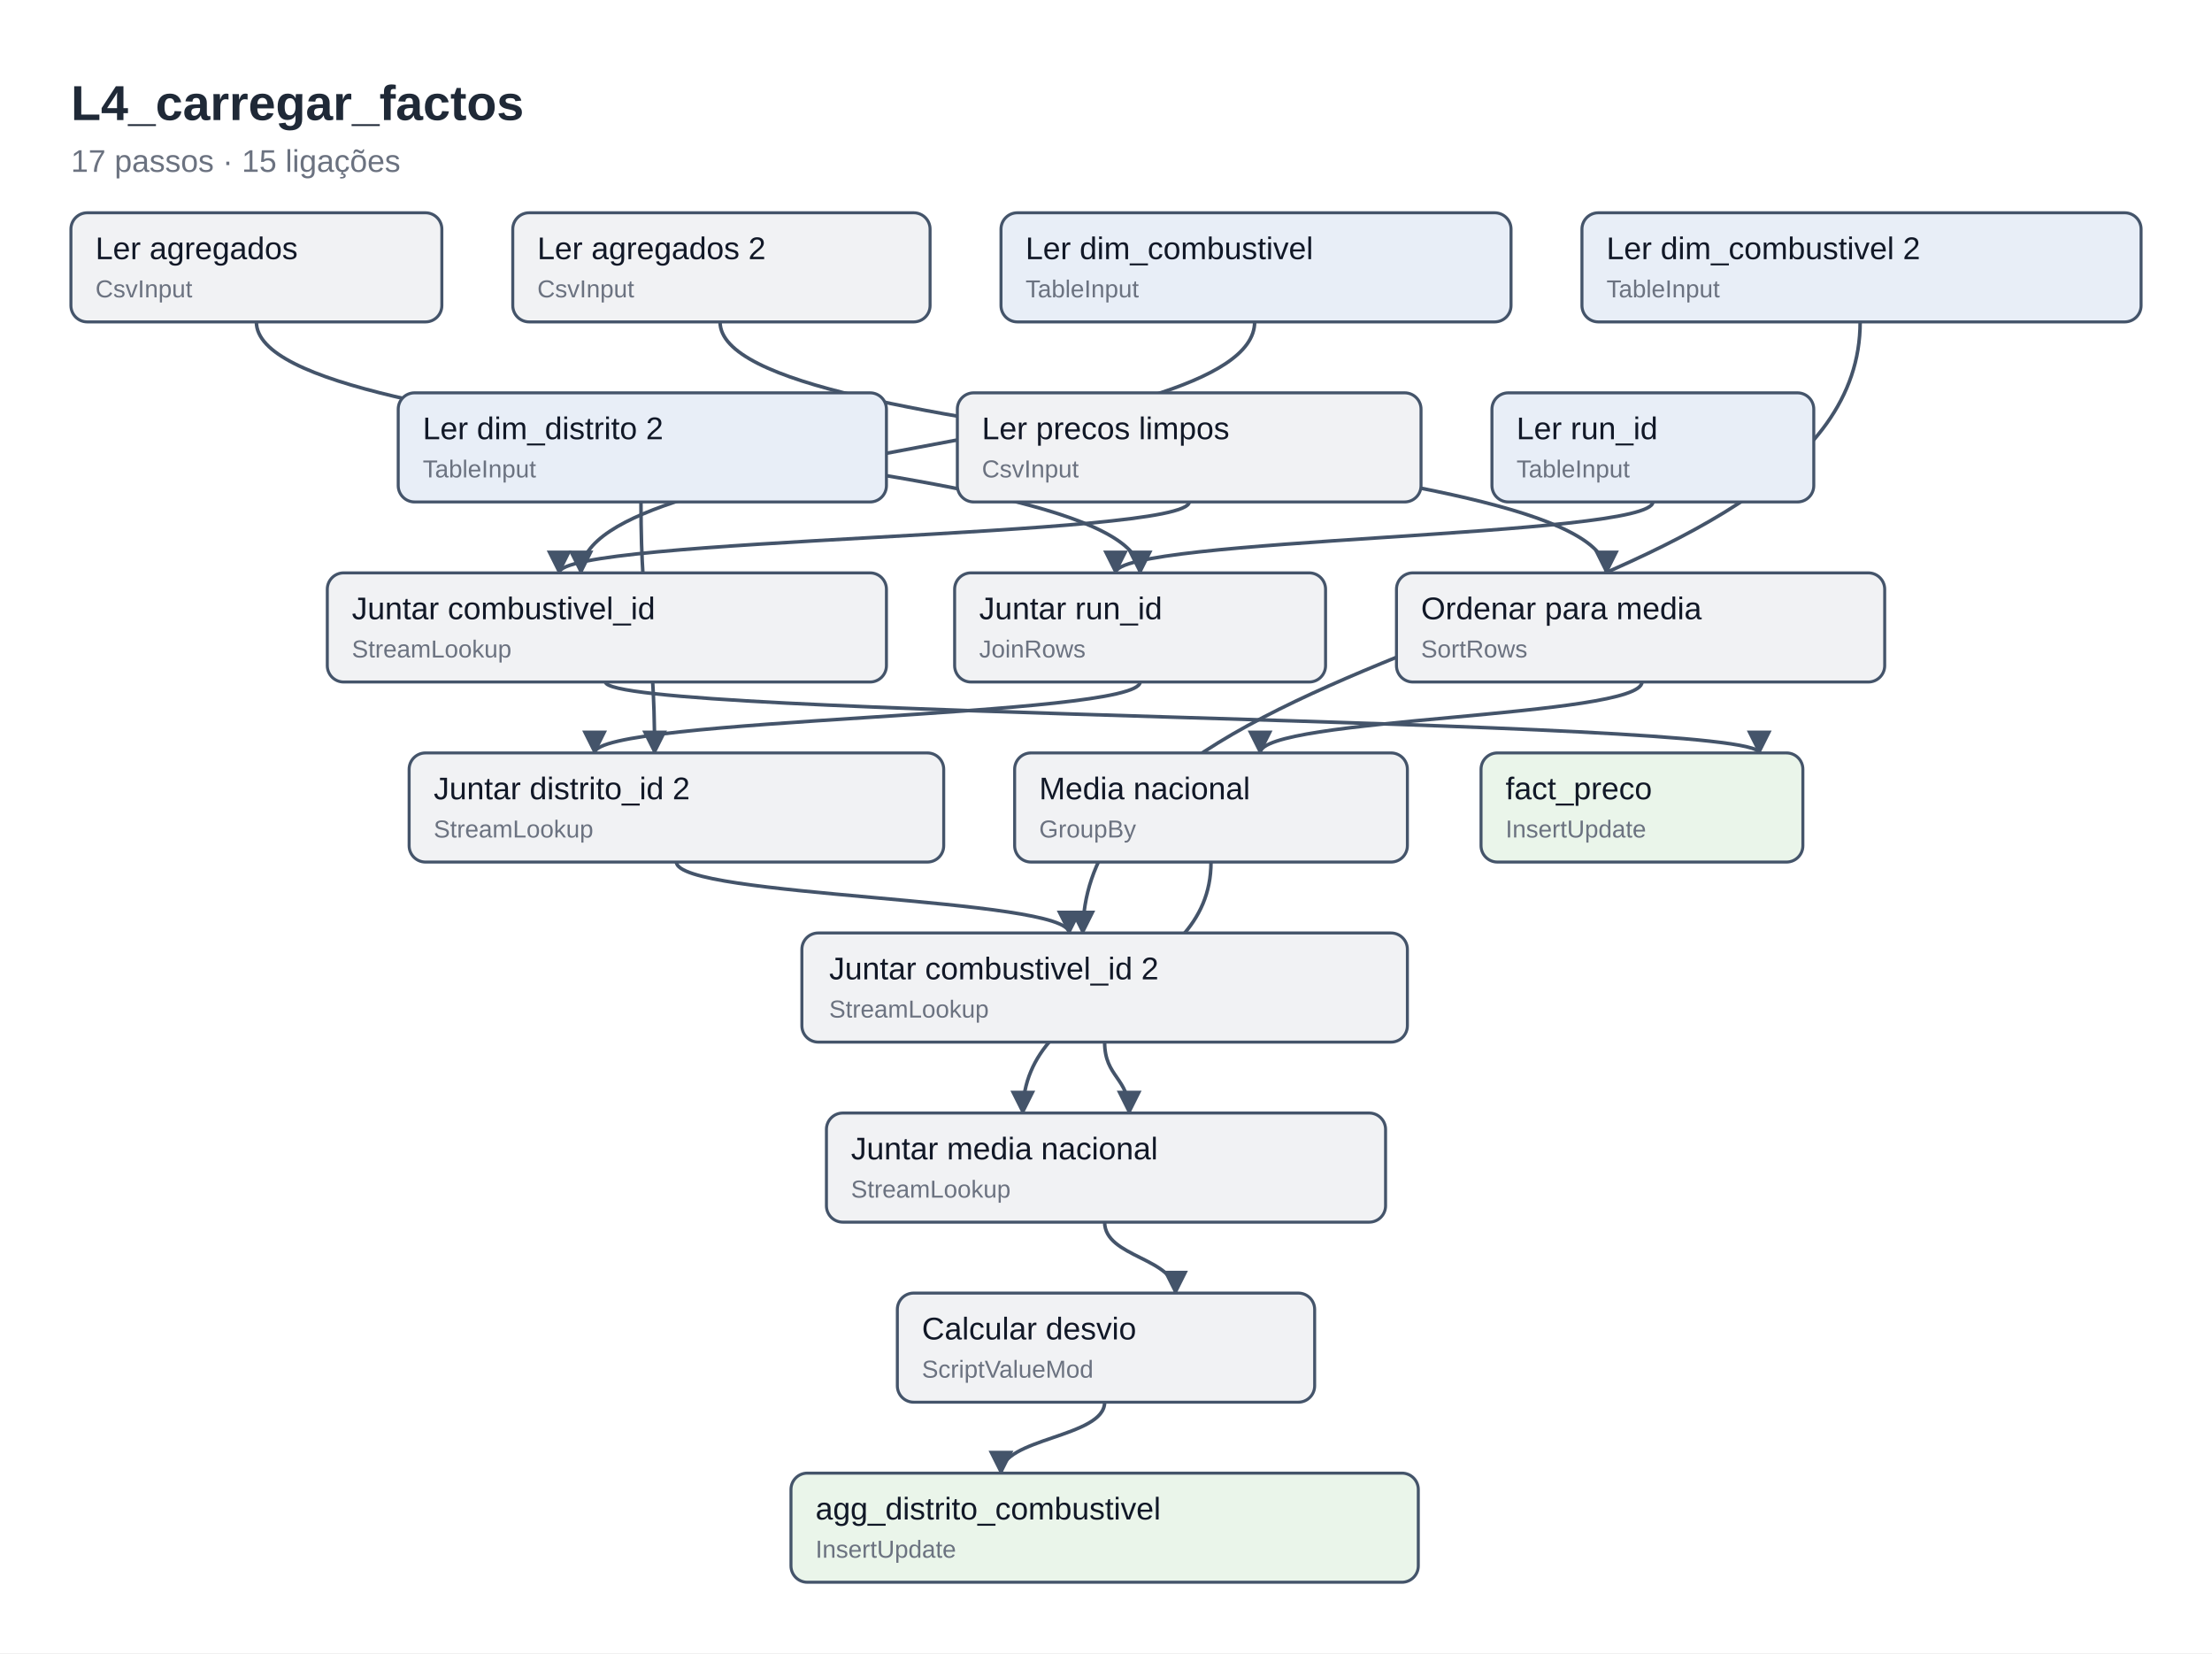
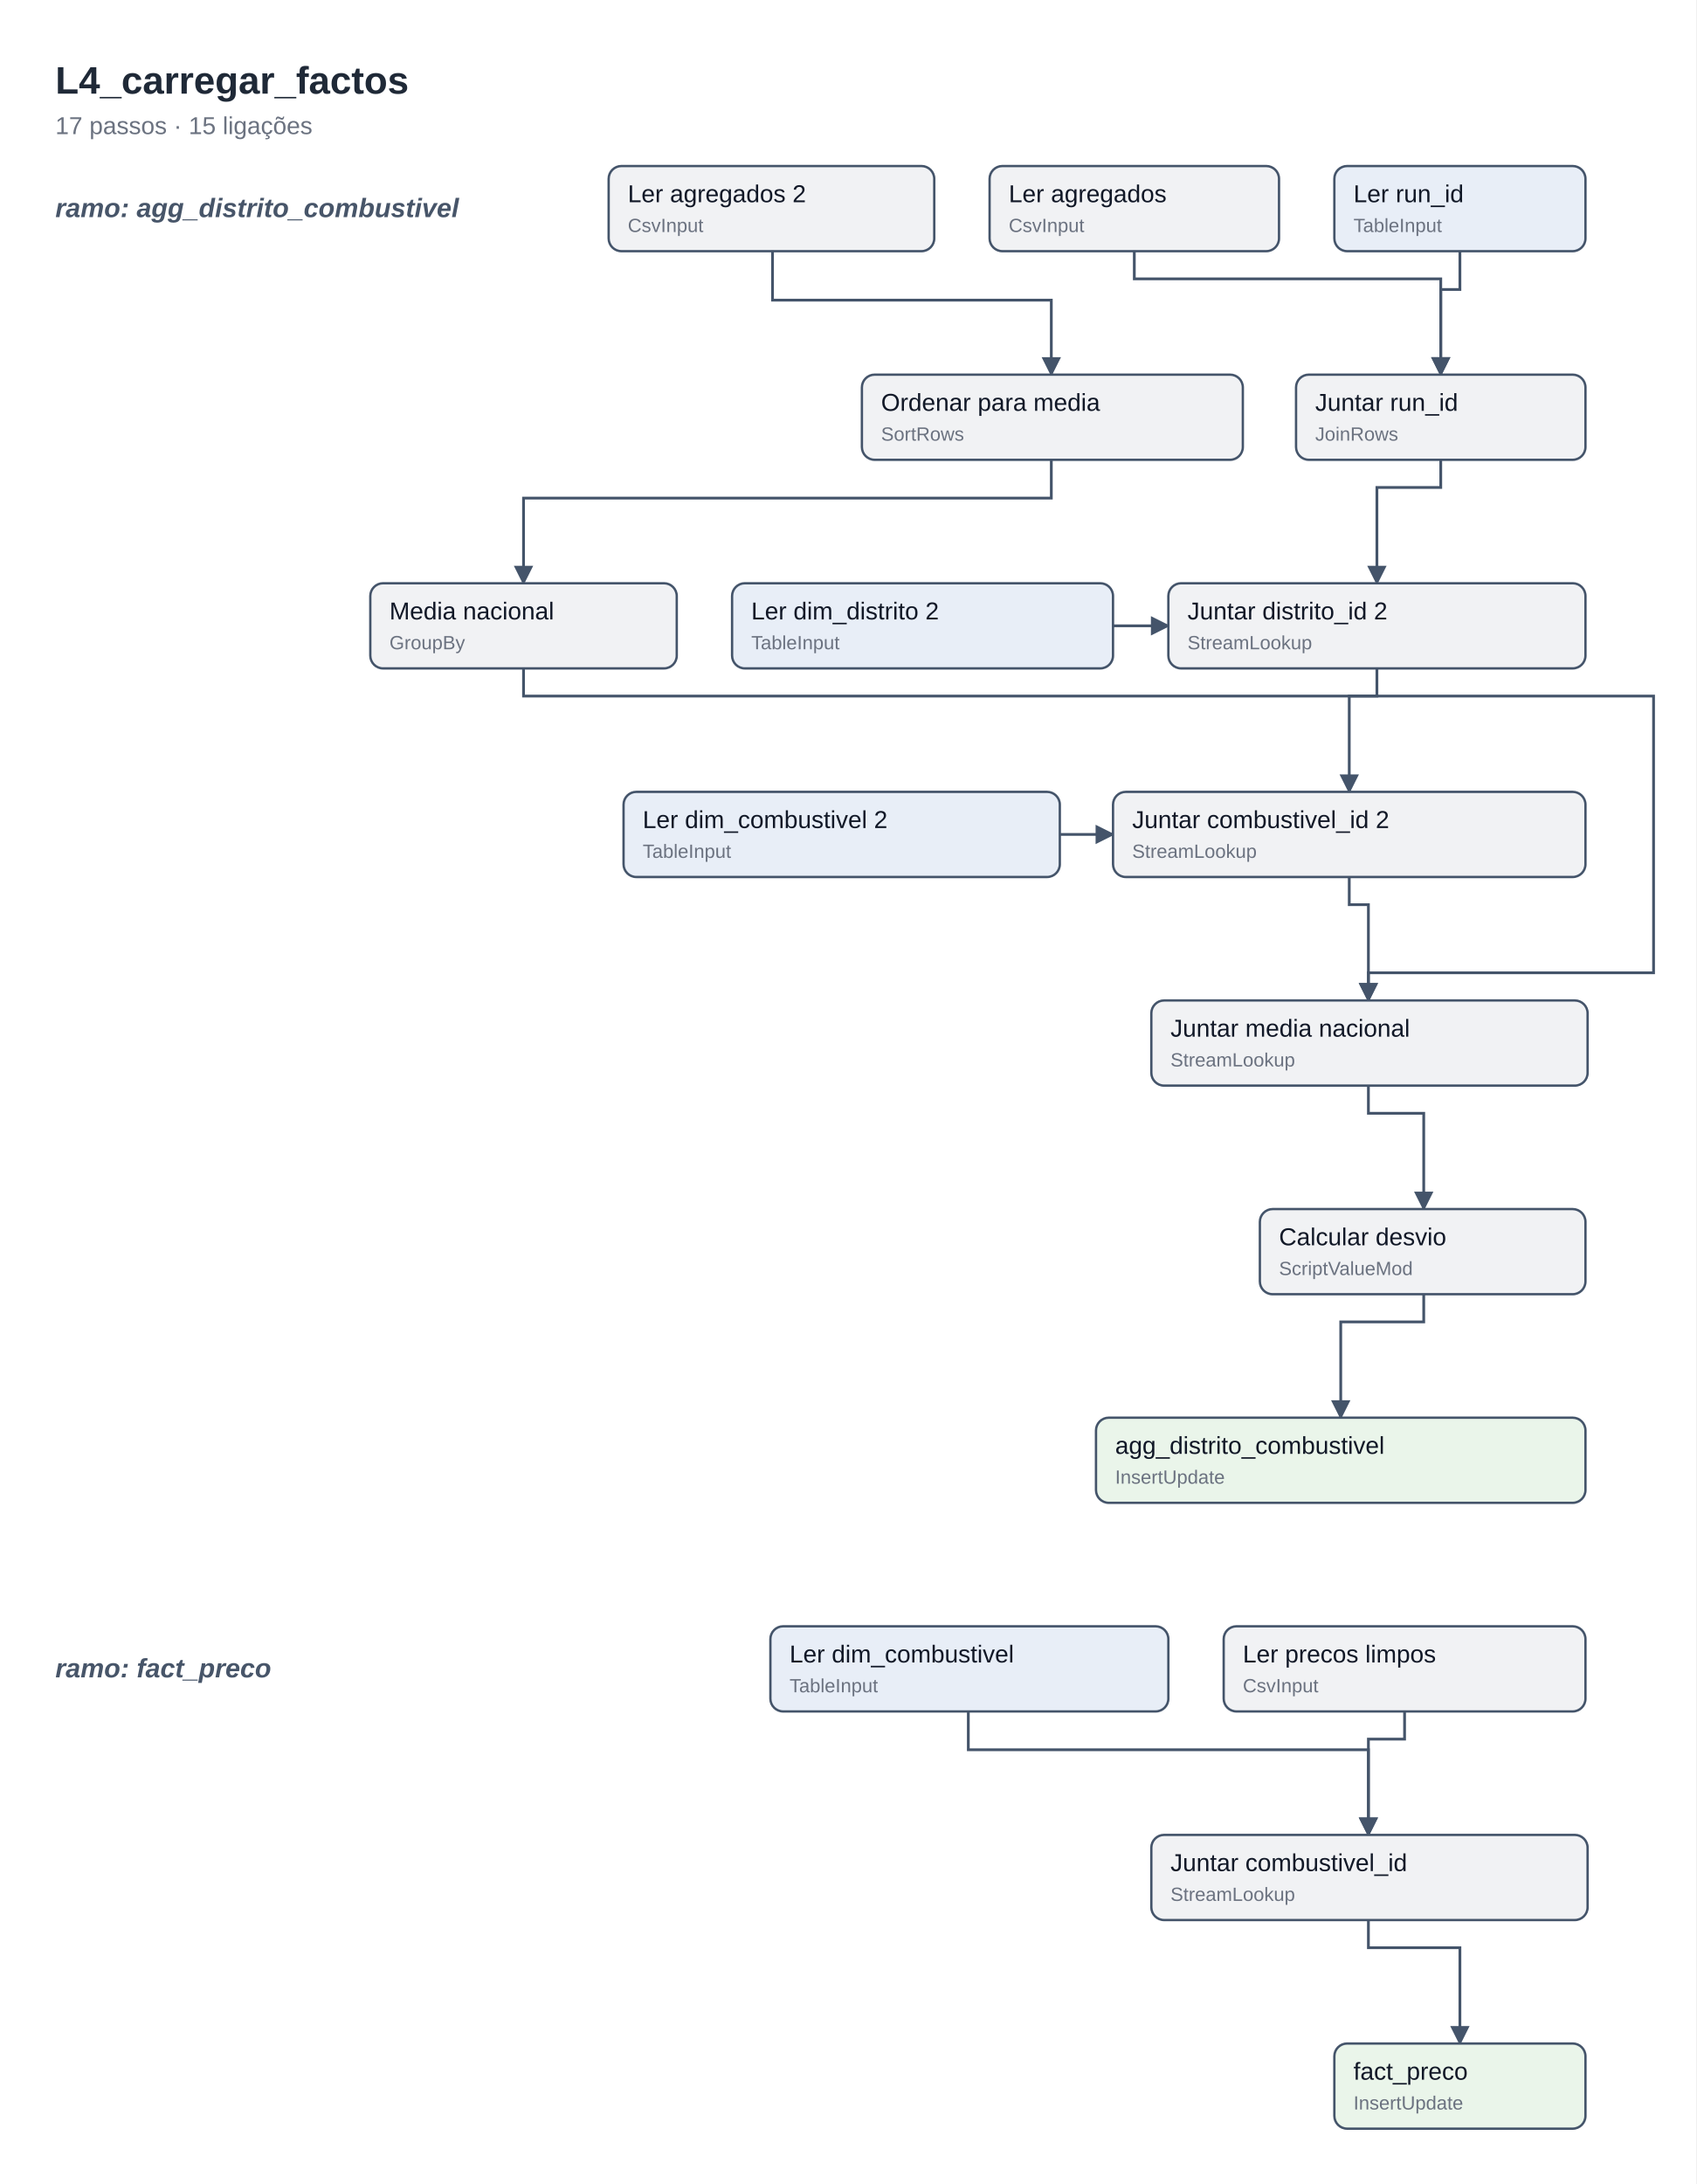
- <svg xmlns="http://www.w3.org/2000/svg" width="811" height="606" viewBox="0 0 811 606">
+ <svg xmlns="http://www.w3.org/2000/svg" width="797" height="1026" viewBox="0 0 797 1026">
  <defs>
    <marker id="a" viewBox="0 0 10 10" refX="9" refY="5" markerWidth="7" markerHeight="7" orient="auto">
      <path d="M0,0 L10,5 L0,10 z" fill="#44546a" />
    </marker>
    <marker id="e" viewBox="0 0 10 10" refX="9" refY="5" markerWidth="7" markerHeight="7" orient="auto">
      <path d="M0,0 L10,5 L0,10 z" fill="#b91c1c" />
    </marker>
  </defs>
  <rect width="100%" height="100%" fill="#ffffff" />
  <text x="26" y="44" font-family="Liberation Sans, Arial, sans-serif" font-size="18" font-weight="bold" fill="#1f2937">L4_carregar_factos</text>
  <text x="26" y="63" font-family="Liberation Sans, Arial, sans-serif" font-size="11.5" fill="#6b7280">17 passos · 15 ligações</text>
-   <path d="M436,184 C436,197 205,197 205,210" fill="none" stroke="#44546a" stroke-width="1.3" marker-end="url(#a)" />
-   <path d="M460,118 C460,164 213,164 213,210" fill="none" stroke="#44546a" stroke-width="1.3" marker-end="url(#a)" />
-   <path d="M222,250 C222,263 645,263 645,276" fill="none" stroke="#44546a" stroke-width="1.3" marker-end="url(#a)" />
-   <path d="M94,118 C94,164 418,164 418,210" fill="none" stroke="#44546a" stroke-width="1.3" marker-end="url(#a)" />
-   <path d="M606,184 C606,197 409,197 409,210" fill="none" stroke="#44546a" stroke-width="1.3" marker-end="url(#a)" />
-   <path d="M418,250 C418,263 218,263 218,276" fill="none" stroke="#44546a" stroke-width="1.3" marker-end="url(#a)" />
-   <path d="M235,184 C235,230 240,230 240,276" fill="none" stroke="#44546a" stroke-width="1.3" marker-end="url(#a)" />
-   <path d="M248,316 C248,329 392,329 392,342" fill="none" stroke="#44546a" stroke-width="1.3" marker-end="url(#a)" />
-   <path d="M682,118 C682,230 397,230 397,342" fill="none" stroke="#44546a" stroke-width="1.3" marker-end="url(#a)" />
-   <path d="M405,382 C405,395 414,395 414,408" fill="none" stroke="#44546a" stroke-width="1.3" marker-end="url(#a)" />
-   <path d="M264,118 C264,164 589,164 589,210" fill="none" stroke="#44546a" stroke-width="1.3" marker-end="url(#a)" />
-   <path d="M602,250 C602,263 462,263 462,276" fill="none" stroke="#44546a" stroke-width="1.3" marker-end="url(#a)" />
-   <path d="M444,316 C444,362 375,362 375,408" fill="none" stroke="#44546a" stroke-width="1.3" marker-end="url(#a)" />
-   <path d="M405,448 C405,461 431,461 431,474" fill="none" stroke="#44546a" stroke-width="1.3" marker-end="url(#a)" />
-   <path d="M405,514 C405,527 367,527 367,540" fill="none" stroke="#44546a" stroke-width="1.3" marker-end="url(#a)" />
-   <rect x="329" y="474" width="153" height="40" rx="6" fill="#f1f2f4" stroke="#44546a" stroke-width="1.1" />
-   <text x="338" y="491" font-family="Liberation Sans, Arial, sans-serif" font-size="11.5" fill="#111827">Calcular desvio</text>
-   <text x="338" y="505" font-family="Liberation Sans, Arial, sans-serif" font-size="9" fill="#6b7280">ScriptValueMod</text>
-   <rect x="120" y="210" width="205" height="40" rx="6" fill="#f1f2f4" stroke="#44546a" stroke-width="1.1" />
-   <text x="129" y="227" font-family="Liberation Sans, Arial, sans-serif" font-size="11.5" fill="#111827">Juntar combustivel_id</text>
-   <text x="129" y="241" font-family="Liberation Sans, Arial, sans-serif" font-size="9" fill="#6b7280">StreamLookup</text>
-   <rect x="294" y="342" width="222" height="40" rx="6" fill="#f1f2f4" stroke="#44546a" stroke-width="1.1" />
-   <text x="304" y="359" font-family="Liberation Sans, Arial, sans-serif" font-size="11.5" fill="#111827">Juntar combustivel_id 2</text>
-   <text x="304" y="373" font-family="Liberation Sans, Arial, sans-serif" font-size="9" fill="#6b7280">StreamLookup</text>
-   <rect x="150" y="276" width="196" height="40" rx="6" fill="#f1f2f4" stroke="#44546a" stroke-width="1.1" />
-   <text x="159" y="293" font-family="Liberation Sans, Arial, sans-serif" font-size="11.5" fill="#111827">Juntar distrito_id 2</text>
-   <text x="159" y="307" font-family="Liberation Sans, Arial, sans-serif" font-size="9" fill="#6b7280">StreamLookup</text>
-   <rect x="303" y="408" width="205" height="40" rx="6" fill="#f1f2f4" stroke="#44546a" stroke-width="1.1" />
-   <text x="312" y="425" font-family="Liberation Sans, Arial, sans-serif" font-size="11.5" fill="#111827">Juntar media nacional</text>
-   <text x="312" y="439" font-family="Liberation Sans, Arial, sans-serif" font-size="9" fill="#6b7280">StreamLookup</text>
-   <rect x="350" y="210" width="136" height="40" rx="6" fill="#f1f2f4" stroke="#44546a" stroke-width="1.1" />
-   <text x="359" y="227" font-family="Liberation Sans, Arial, sans-serif" font-size="11.5" fill="#111827">Juntar run_id</text>
-   <text x="359" y="241" font-family="Liberation Sans, Arial, sans-serif" font-size="9" fill="#6b7280">JoinRows</text>
-   <rect x="26" y="78" width="136" height="40" rx="6" fill="#f1f2f4" stroke="#44546a" stroke-width="1.1" />
-   <text x="35" y="95" font-family="Liberation Sans, Arial, sans-serif" font-size="11.5" fill="#111827">Ler agregados</text>
-   <text x="35" y="109" font-family="Liberation Sans, Arial, sans-serif" font-size="9" fill="#6b7280">CsvInput</text>
-   <rect x="188" y="78" width="153" height="40" rx="6" fill="#f1f2f4" stroke="#44546a" stroke-width="1.1" />
-   <text x="197" y="95" font-family="Liberation Sans, Arial, sans-serif" font-size="11.5" fill="#111827">Ler agregados 2</text>
-   <text x="197" y="109" font-family="Liberation Sans, Arial, sans-serif" font-size="9" fill="#6b7280">CsvInput</text>
-   <rect x="367" y="78" width="187" height="40" rx="6" fill="#e8eef7" stroke="#44546a" stroke-width="1.1" />
-   <text x="376" y="95" font-family="Liberation Sans, Arial, sans-serif" font-size="11.5" fill="#111827">Ler dim_combustivel</text>
-   <text x="376" y="109" font-family="Liberation Sans, Arial, sans-serif" font-size="9" fill="#6b7280">TableInput</text>
-   <rect x="580" y="78" width="205" height="40" rx="6" fill="#e8eef7" stroke="#44546a" stroke-width="1.1" />
-   <text x="589" y="95" font-family="Liberation Sans, Arial, sans-serif" font-size="11.5" fill="#111827">Ler dim_combustivel 2</text>
-   <text x="589" y="109" font-family="Liberation Sans, Arial, sans-serif" font-size="9" fill="#6b7280">TableInput</text>
-   <rect x="146" y="144" width="179" height="40" rx="6" fill="#e8eef7" stroke="#44546a" stroke-width="1.1" />
-   <text x="155" y="161" font-family="Liberation Sans, Arial, sans-serif" font-size="11.5" fill="#111827">Ler dim_distrito 2</text>
-   <text x="155" y="175" font-family="Liberation Sans, Arial, sans-serif" font-size="9" fill="#6b7280">TableInput</text>
-   <rect x="351" y="144" width="170" height="40" rx="6" fill="#f1f2f4" stroke="#44546a" stroke-width="1.1" />
-   <text x="360" y="161" font-family="Liberation Sans, Arial, sans-serif" font-size="11.5" fill="#111827">Ler precos limpos</text>
-   <text x="360" y="175" font-family="Liberation Sans, Arial, sans-serif" font-size="9" fill="#6b7280">CsvInput</text>
-   <rect x="547" y="144" width="118" height="40" rx="6" fill="#e8eef7" stroke="#44546a" stroke-width="1.1" />
-   <text x="556" y="161" font-family="Liberation Sans, Arial, sans-serif" font-size="11.5" fill="#111827">Ler run_id</text>
-   <text x="556" y="175" font-family="Liberation Sans, Arial, sans-serif" font-size="9" fill="#6b7280">TableInput</text>
-   <rect x="372" y="276" width="144" height="40" rx="6" fill="#f1f2f4" stroke="#44546a" stroke-width="1.1" />
-   <text x="381" y="293" font-family="Liberation Sans, Arial, sans-serif" font-size="11.5" fill="#111827">Media nacional</text>
-   <text x="381" y="307" font-family="Liberation Sans, Arial, sans-serif" font-size="9" fill="#6b7280">GroupBy</text>
-   <rect x="512" y="210" width="179" height="40" rx="6" fill="#f1f2f4" stroke="#44546a" stroke-width="1.1" />
-   <text x="521" y="227" font-family="Liberation Sans, Arial, sans-serif" font-size="11.5" fill="#111827">Ordenar para media</text>
-   <text x="521" y="241" font-family="Liberation Sans, Arial, sans-serif" font-size="9" fill="#6b7280">SortRows</text>
-   <rect x="290" y="540" width="230" height="40" rx="6" fill="#eaf5ea" stroke="#44546a" stroke-width="1.1" />
-   <text x="299" y="557" font-family="Liberation Sans, Arial, sans-serif" font-size="11.5" fill="#111827">agg_distrito_combustivel</text>
-   <text x="299" y="571" font-family="Liberation Sans, Arial, sans-serif" font-size="9" fill="#6b7280">InsertUpdate</text>
-   <rect x="543" y="276" width="118" height="40" rx="6" fill="#eaf5ea" stroke="#44546a" stroke-width="1.1" />
-   <text x="552" y="293" font-family="Liberation Sans, Arial, sans-serif" font-size="11.5" fill="#111827">fact_preco</text>
-   <text x="552" y="307" font-family="Liberation Sans, Arial, sans-serif" font-size="9" fill="#6b7280">InsertUpdate</text>
+   <text x="26" y="102" font-family="Liberation Sans, Arial, sans-serif" font-size="12.5" fill="#475569" font-style="italic" font-weight="bold">ramo: agg_distrito_combustivel</text>
+   <text x="26" y="788" font-family="Liberation Sans, Arial, sans-serif" font-size="12.5" fill="#475569" font-style="italic" font-weight="bold">ramo: fact_preco</text>
+   <path d="M660,804 L660,817 L643,817 L643,862" fill="none" stroke="#44546a" stroke-width="1.3" marker-end="url(#a)" />
+   <path d="M455,804 L455,822 L643,822 L643,862" fill="none" stroke="#44546a" stroke-width="1.3" marker-end="url(#a)" />
+   <path d="M643,902 L643,915 L686,915 L686,960" fill="none" stroke="#44546a" stroke-width="1.3" marker-end="url(#a)" />
+   <path d="M533,118 L533,131 L677,131 L677,176" fill="none" stroke="#44546a" stroke-width="1.3" marker-end="url(#a)" />
+   <path d="M686,118 L686,136 L677,136 L677,176" fill="none" stroke="#44546a" stroke-width="1.3" marker-end="url(#a)" />
+   <path d="M677,216 L677,229 L647,229 L647,274" fill="none" stroke="#44546a" stroke-width="1.3" marker-end="url(#a)" />
+   <path d="M523,294 L549,294" fill="none" stroke="#44546a" stroke-width="1.3" marker-end="url(#a)" />
+   <path d="M647,314 L647,327 L634,327 L634,372" fill="none" stroke="#44546a" stroke-width="1.3" marker-end="url(#a)" />
+   <path d="M497,392 L523,392" fill="none" stroke="#44546a" stroke-width="1.3" marker-end="url(#a)" />
+   <path d="M634,412 L634,425 L643,425 L643,470" fill="none" stroke="#44546a" stroke-width="1.3" marker-end="url(#a)" />
+   <path d="M363,118 L363,141 L494,141 L494,176" fill="none" stroke="#44546a" stroke-width="1.3" marker-end="url(#a)" />
+   <path d="M494,216 L494,234 L246,234 L246,274" fill="none" stroke="#44546a" stroke-width="1.3" marker-end="url(#a)" />
+   <path d="M246,314 L246,327 L777,327 L777,457 L643,457 L643,470" fill="none" stroke="#44546a" stroke-width="1.3" marker-end="url(#a)" />
+   <path d="M643,510 L643,523 L669,523 L669,568" fill="none" stroke="#44546a" stroke-width="1.3" marker-end="url(#a)" />
+   <path d="M669,608 L669,621 L630,621 L630,666" fill="none" stroke="#44546a" stroke-width="1.3" marker-end="url(#a)" />
+   <rect x="592" y="568" width="153" height="40" rx="6" fill="#f1f2f4" stroke="#44546a" stroke-width="1.1" />
+   <text x="601" y="585" font-family="Liberation Sans, Arial, sans-serif" font-size="11.5" fill="#111827">Calcular desvio</text>
+   <text x="601" y="599" font-family="Liberation Sans, Arial, sans-serif" font-size="9" fill="#6b7280">ScriptValueMod</text>
+   <rect x="541" y="862" width="205" height="40" rx="6" fill="#f1f2f4" stroke="#44546a" stroke-width="1.1" />
+   <text x="550" y="879" font-family="Liberation Sans, Arial, sans-serif" font-size="11.5" fill="#111827">Juntar combustivel_id</text>
+   <text x="550" y="893" font-family="Liberation Sans, Arial, sans-serif" font-size="9" fill="#6b7280">StreamLookup</text>
+   <rect x="523" y="372" width="222" height="40" rx="6" fill="#f1f2f4" stroke="#44546a" stroke-width="1.1" />
+   <text x="532" y="389" font-family="Liberation Sans, Arial, sans-serif" font-size="11.5" fill="#111827">Juntar combustivel_id 2</text>
+   <text x="532" y="403" font-family="Liberation Sans, Arial, sans-serif" font-size="9" fill="#6b7280">StreamLookup</text>
+   <rect x="549" y="274" width="196" height="40" rx="6" fill="#f1f2f4" stroke="#44546a" stroke-width="1.1" />
+   <text x="558" y="291" font-family="Liberation Sans, Arial, sans-serif" font-size="11.5" fill="#111827">Juntar distrito_id 2</text>
+   <text x="558" y="305" font-family="Liberation Sans, Arial, sans-serif" font-size="9" fill="#6b7280">StreamLookup</text>
+   <rect x="541" y="470" width="205" height="40" rx="6" fill="#f1f2f4" stroke="#44546a" stroke-width="1.1" />
+   <text x="550" y="487" font-family="Liberation Sans, Arial, sans-serif" font-size="11.5" fill="#111827">Juntar media nacional</text>
+   <text x="550" y="501" font-family="Liberation Sans, Arial, sans-serif" font-size="9" fill="#6b7280">StreamLookup</text>
+   <rect x="609" y="176" width="136" height="40" rx="6" fill="#f1f2f4" stroke="#44546a" stroke-width="1.1" />
+   <text x="618" y="193" font-family="Liberation Sans, Arial, sans-serif" font-size="11.5" fill="#111827">Juntar run_id</text>
+   <text x="618" y="207" font-family="Liberation Sans, Arial, sans-serif" font-size="9" fill="#6b7280">JoinRows</text>
+   <rect x="465" y="78" width="136" height="40" rx="6" fill="#f1f2f4" stroke="#44546a" stroke-width="1.1" />
+   <text x="474" y="95" font-family="Liberation Sans, Arial, sans-serif" font-size="11.5" fill="#111827">Ler agregados</text>
+   <text x="474" y="109" font-family="Liberation Sans, Arial, sans-serif" font-size="9" fill="#6b7280">CsvInput</text>
+   <rect x="286" y="78" width="153" height="40" rx="6" fill="#f1f2f4" stroke="#44546a" stroke-width="1.1" />
+   <text x="295" y="95" font-family="Liberation Sans, Arial, sans-serif" font-size="11.5" fill="#111827">Ler agregados 2</text>
+   <text x="295" y="109" font-family="Liberation Sans, Arial, sans-serif" font-size="9" fill="#6b7280">CsvInput</text>
+   <rect x="362" y="764" width="187" height="40" rx="6" fill="#e8eef7" stroke="#44546a" stroke-width="1.1" />
+   <text x="371" y="781" font-family="Liberation Sans, Arial, sans-serif" font-size="11.5" fill="#111827">Ler dim_combustivel</text>
+   <text x="371" y="795" font-family="Liberation Sans, Arial, sans-serif" font-size="9" fill="#6b7280">TableInput</text>
+   <rect x="293" y="372" width="205" height="40" rx="6" fill="#e8eef7" stroke="#44546a" stroke-width="1.1" />
+   <text x="302" y="389" font-family="Liberation Sans, Arial, sans-serif" font-size="11.5" fill="#111827">Ler dim_combustivel 2</text>
+   <text x="302" y="403" font-family="Liberation Sans, Arial, sans-serif" font-size="9" fill="#6b7280">TableInput</text>
+   <rect x="344" y="274" width="179" height="40" rx="6" fill="#e8eef7" stroke="#44546a" stroke-width="1.1" />
+   <text x="353" y="291" font-family="Liberation Sans, Arial, sans-serif" font-size="11.5" fill="#111827">Ler dim_distrito 2</text>
+   <text x="353" y="305" font-family="Liberation Sans, Arial, sans-serif" font-size="9" fill="#6b7280">TableInput</text>
+   <rect x="575" y="764" width="170" height="40" rx="6" fill="#f1f2f4" stroke="#44546a" stroke-width="1.1" />
+   <text x="584" y="781" font-family="Liberation Sans, Arial, sans-serif" font-size="11.5" fill="#111827">Ler precos limpos</text>
+   <text x="584" y="795" font-family="Liberation Sans, Arial, sans-serif" font-size="9" fill="#6b7280">CsvInput</text>
+   <rect x="627" y="78" width="118" height="40" rx="6" fill="#e8eef7" stroke="#44546a" stroke-width="1.1" />
+   <text x="636" y="95" font-family="Liberation Sans, Arial, sans-serif" font-size="11.5" fill="#111827">Ler run_id</text>
+   <text x="636" y="109" font-family="Liberation Sans, Arial, sans-serif" font-size="9" fill="#6b7280">TableInput</text>
+   <rect x="174" y="274" width="144" height="40" rx="6" fill="#f1f2f4" stroke="#44546a" stroke-width="1.1" />
+   <text x="183" y="291" font-family="Liberation Sans, Arial, sans-serif" font-size="11.5" fill="#111827">Media nacional</text>
+   <text x="183" y="305" font-family="Liberation Sans, Arial, sans-serif" font-size="9" fill="#6b7280">GroupBy</text>
+   <rect x="405" y="176" width="179" height="40" rx="6" fill="#f1f2f4" stroke="#44546a" stroke-width="1.1" />
+   <text x="414" y="193" font-family="Liberation Sans, Arial, sans-serif" font-size="11.5" fill="#111827">Ordenar para media</text>
+   <text x="414" y="207" font-family="Liberation Sans, Arial, sans-serif" font-size="9" fill="#6b7280">SortRows</text>
+   <rect x="515" y="666" width="230" height="40" rx="6" fill="#eaf5ea" stroke="#44546a" stroke-width="1.1" />
+   <text x="524" y="683" font-family="Liberation Sans, Arial, sans-serif" font-size="11.5" fill="#111827">agg_distrito_combustivel</text>
+   <text x="524" y="697" font-family="Liberation Sans, Arial, sans-serif" font-size="9" fill="#6b7280">InsertUpdate</text>
+   <rect x="627" y="960" width="118" height="40" rx="6" fill="#eaf5ea" stroke="#44546a" stroke-width="1.1" />
+   <text x="636" y="977" font-family="Liberation Sans, Arial, sans-serif" font-size="11.5" fill="#111827">fact_preco</text>
+   <text x="636" y="991" font-family="Liberation Sans, Arial, sans-serif" font-size="9" fill="#6b7280">InsertUpdate</text>
</svg>
